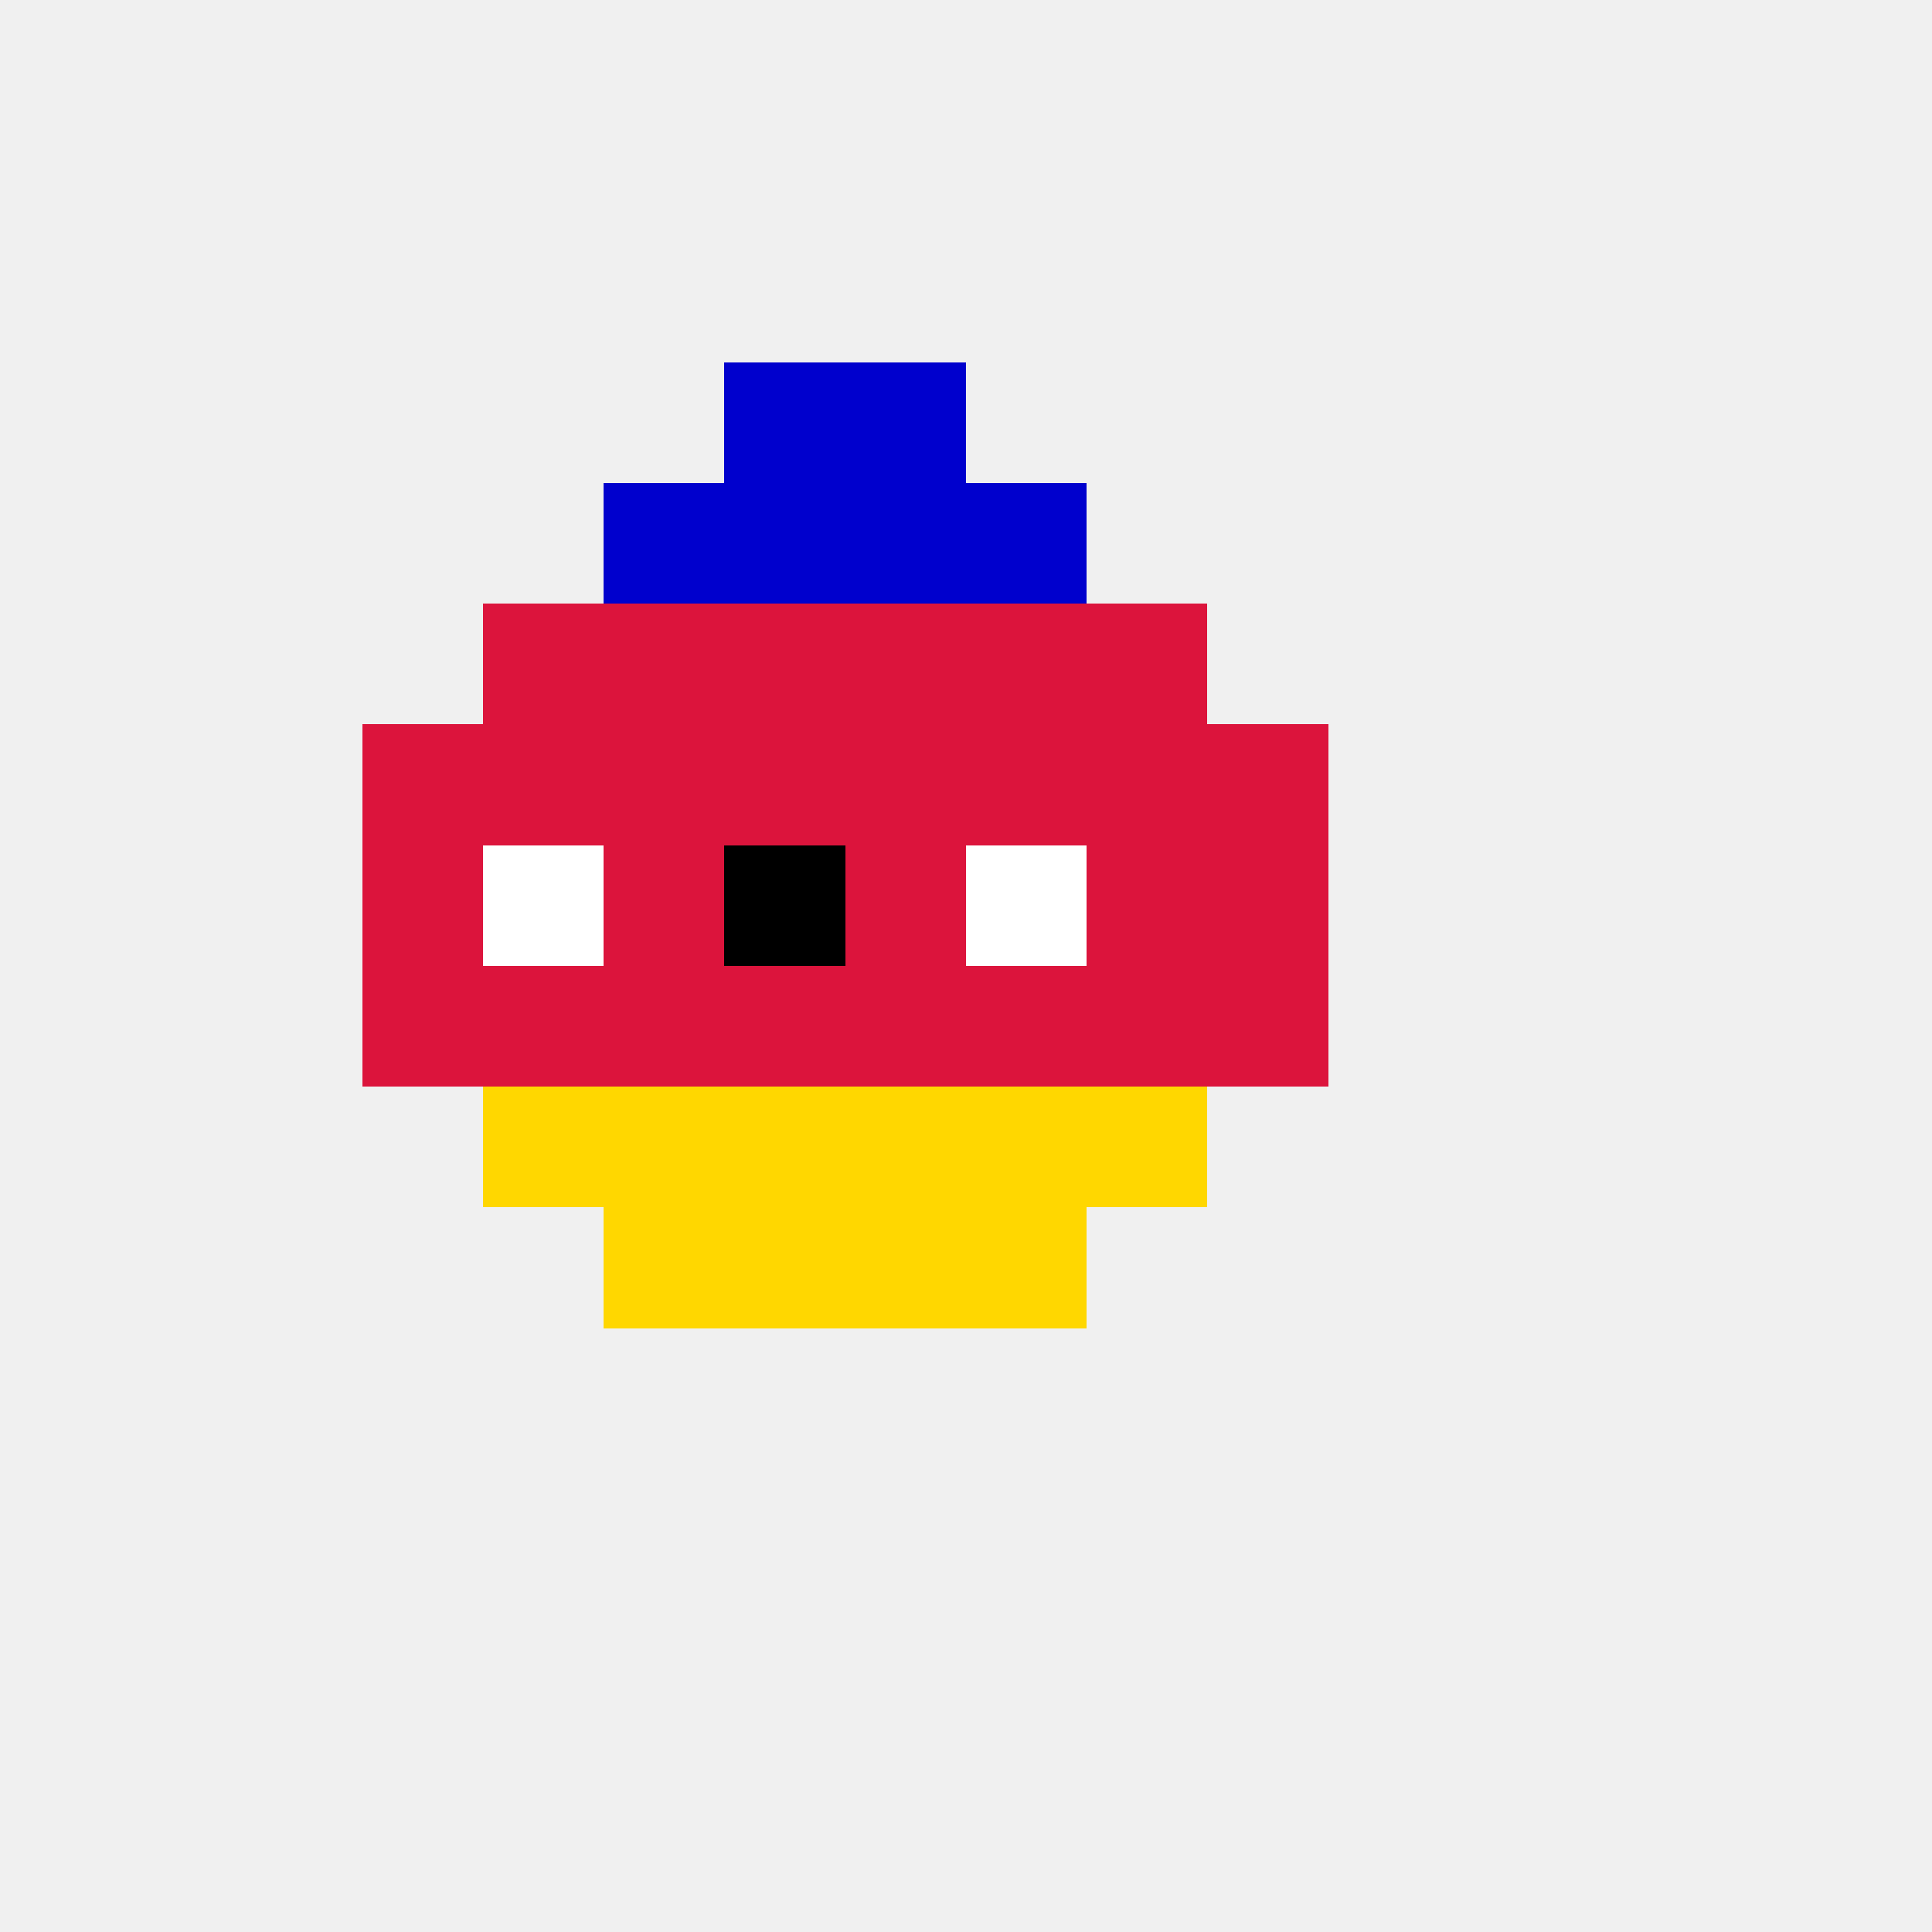
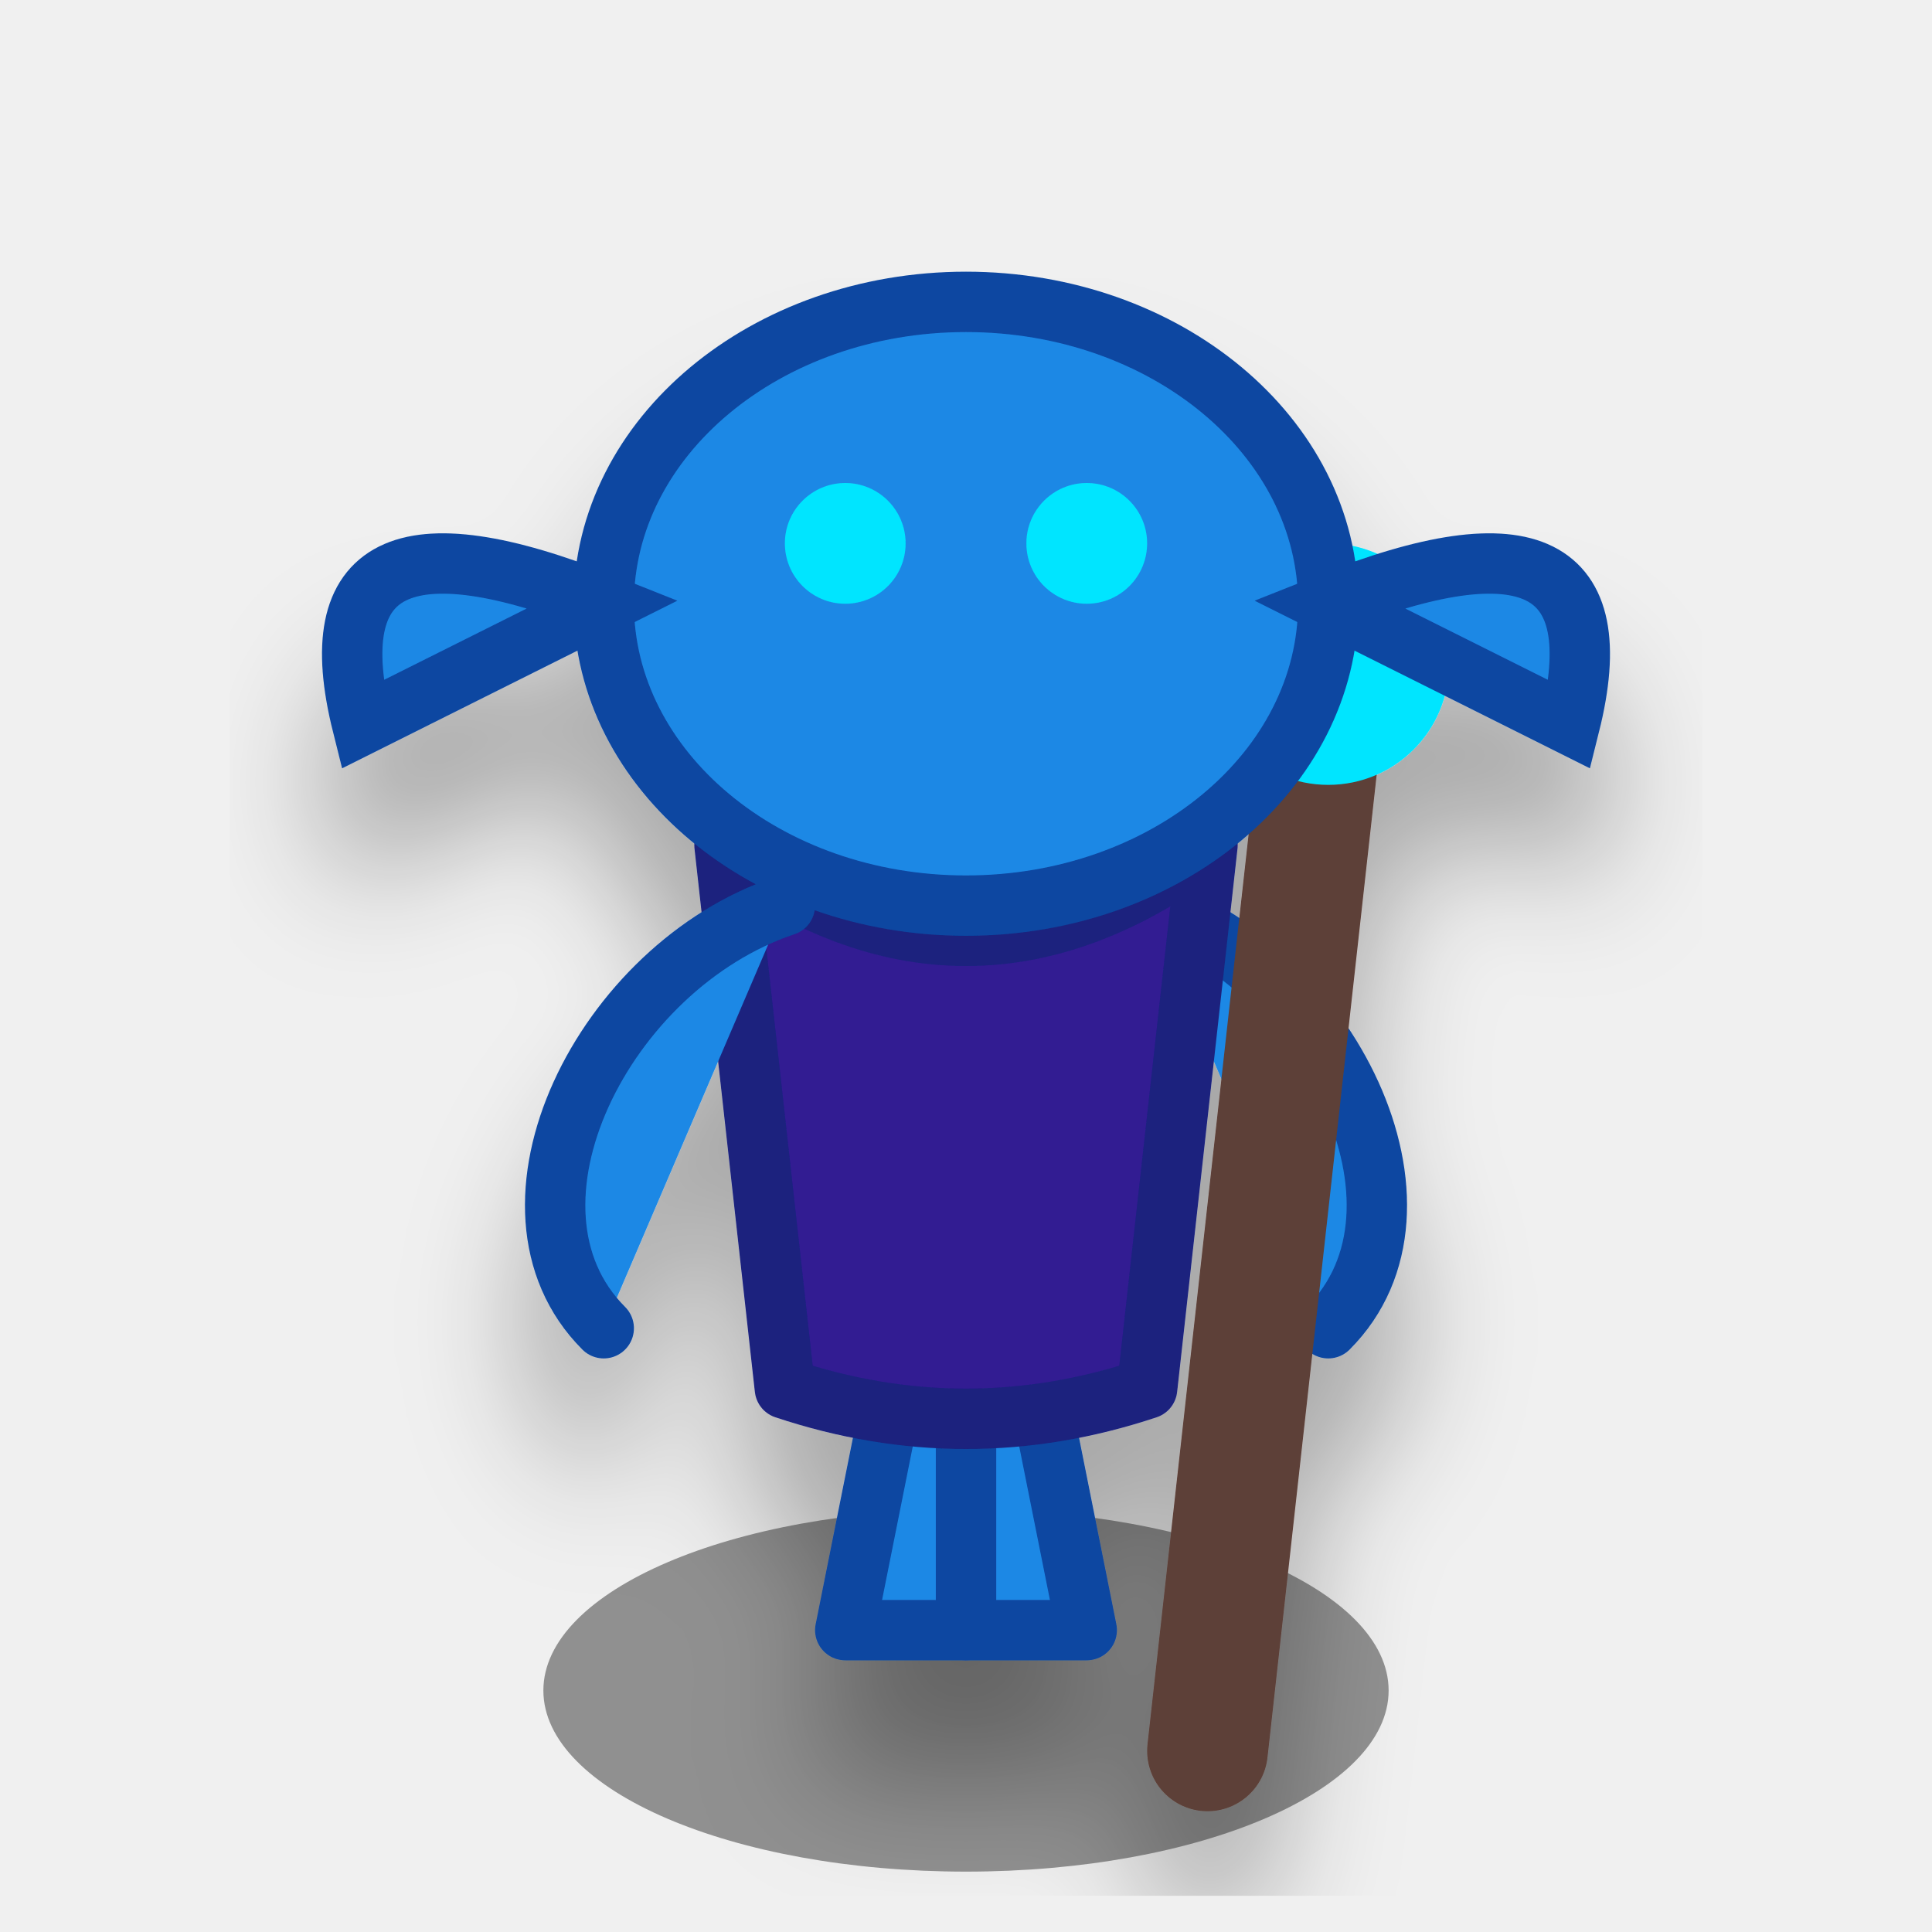
- <svg xmlns="http://www.w3.org/2000/svg" width="16" height="16" viewBox="0 0 16 16" shape-rendering="crispEdges">
-   <rect x="6" y="3" width="1" height="1" fill="#0000CD" />
-   <rect x="7" y="3" width="1" height="1" fill="#0000CD" />
-   <rect x="5" y="4" width="1" height="1" fill="#0000CD" />
-   <rect x="6" y="4" width="1" height="1" fill="#0000CD" />
-   <rect x="7" y="4" width="1" height="1" fill="#0000CD" />
-   <rect x="8" y="4" width="1" height="1" fill="#0000CD" />
-   <rect x="4" y="5" width="1" height="1" fill="#DC143C" />
-   <rect x="5" y="5" width="1" height="1" fill="#DC143C" />
-   <rect x="6" y="5" width="1" height="1" fill="#DC143C" />
-   <rect x="7" y="5" width="1" height="1" fill="#DC143C" />
-   <rect x="8" y="5" width="1" height="1" fill="#DC143C" />
-   <rect x="9" y="5" width="1" height="1" fill="#DC143C" />
-   <rect x="3" y="6" width="1" height="1" fill="#DC143C" />
-   <rect x="4" y="6" width="1" height="1" fill="#DC143C" />
-   <rect x="5" y="6" width="1" height="1" fill="#DC143C" />
-   <rect x="6" y="6" width="1" height="1" fill="#DC143C" />
-   <rect x="7" y="6" width="1" height="1" fill="#DC143C" />
-   <rect x="8" y="6" width="1" height="1" fill="#DC143C" />
-   <rect x="9" y="6" width="1" height="1" fill="#DC143C" />
-   <rect x="10" y="6" width="1" height="1" fill="#DC143C" />
-   <rect x="3" y="7" width="1" height="1" fill="#DC143C" />
-   <rect x="4" y="7" width="1" height="1" fill="#FFFFFF" />
-   <rect x="5" y="7" width="1" height="1" fill="#DC143C" />
-   <rect x="6" y="7" width="1" height="1" fill="#000000" />
-   <rect x="7" y="7" width="1" height="1" fill="#DC143C" />
-   <rect x="8" y="7" width="1" height="1" fill="#FFFFFF" />
-   <rect x="9" y="7" width="1" height="1" fill="#DC143C" />
-   <rect x="10" y="7" width="1" height="1" fill="#DC143C" />
-   <rect x="3" y="8" width="1" height="1" fill="#DC143C" />
-   <rect x="4" y="8" width="1" height="1" fill="#DC143C" />
-   <rect x="5" y="8" width="1" height="1" fill="#DC143C" />
-   <rect x="6" y="8" width="1" height="1" fill="#DC143C" />
-   <rect x="7" y="8" width="1" height="1" fill="#DC143C" />
-   <rect x="8" y="8" width="1" height="1" fill="#DC143C" />
-   <rect x="9" y="8" width="1" height="1" fill="#DC143C" />
-   <rect x="10" y="8" width="1" height="1" fill="#DC143C" />
-   <rect x="4" y="9" width="1" height="1" fill="#FFD700" />
-   <rect x="5" y="9" width="1" height="1" fill="#FFD700" />
-   <rect x="6" y="9" width="1" height="1" fill="#FFD700" />
-   <rect x="7" y="9" width="1" height="1" fill="#FFD700" />
-   <rect x="8" y="9" width="1" height="1" fill="#FFD700" />
-   <rect x="9" y="9" width="1" height="1" fill="#FFD700" />
-   <rect x="5" y="10" width="1" height="1" fill="#FFD700" />
-   <rect x="6" y="10" width="1" height="1" fill="#FFD700" />
-   <rect x="7" y="10" width="1" height="1" fill="#FFD700" />
-   <rect x="8" y="10" width="1" height="1" fill="#FFD700" />
+ <svg xmlns="http://www.w3.org/2000/svg" viewBox="0 0 64 64" width="64" height="64">
+   <defs>
+     <filter id="shadow">
+       <feDropShadow dx="0" dy="4" stdDeviation="2" flood-opacity="0.3" />
+     </filter>
+   </defs>
+   <ellipse cx="32" cy="56" rx="14" ry="6" fill="rgba(0,0,0,0.4)" />
+   <g filter="url(#shadow)">
+     <path d="M 38 30 C 44 32, 48 40, 44 44" fill="#1E88E5" stroke="#0D47A1" stroke-width="2" stroke-linecap="round" />
+     <path d="M 44 22 L 40 58" fill="none" stroke="#5D4037" stroke-width="4" stroke-linecap="round" />
+     <circle cx="44" cy="22" r="4" fill="#00E5FF" />
+     <path d="M 34 44 L 36 54 L 32 54 L 32 46 Z" fill="#1E88E5" stroke="#0D47A1" stroke-width="2" stroke-linejoin="round" />
+     <path d="M 30 44 L 28 54 L 32 54 L 32 46 Z" fill="#1E88E5" stroke="#0D47A1" stroke-width="2" stroke-linejoin="round" />
+     <path d="M 24 28 Q 32 34 40 28 L 38 46 Q 32 48 26 46 Z" fill="#311B92" stroke="#1A237E" stroke-width="2" stroke-linejoin="round" />
+     <path d="M 26 30 C 20 32, 16 40, 20 44" fill="#1E88E5" stroke="#0D47A1" stroke-width="2" stroke-linecap="round" />
+     <g transform="translate(0, 0)">
+       <ellipse cx="32" cy="20" rx="12" ry="10" fill="#1E88E5" stroke="#0D47A1" stroke-width="2" />
+       <path d="M 20 20 Q 10 16 12 24 Z" fill="#1E88E5" stroke="#0D47A1" stroke-width="2" />
+       <path d="M 44 20 Q 54 16 52 24 Z" fill="#1E88E5" stroke="#0D47A1" stroke-width="2" />
+       <circle cx="28" cy="18" r="2" fill="#00E5FF" />
+       <circle cx="36" cy="18" r="2" fill="#00E5FF" />
+     </g>
+   </g>
</svg>
